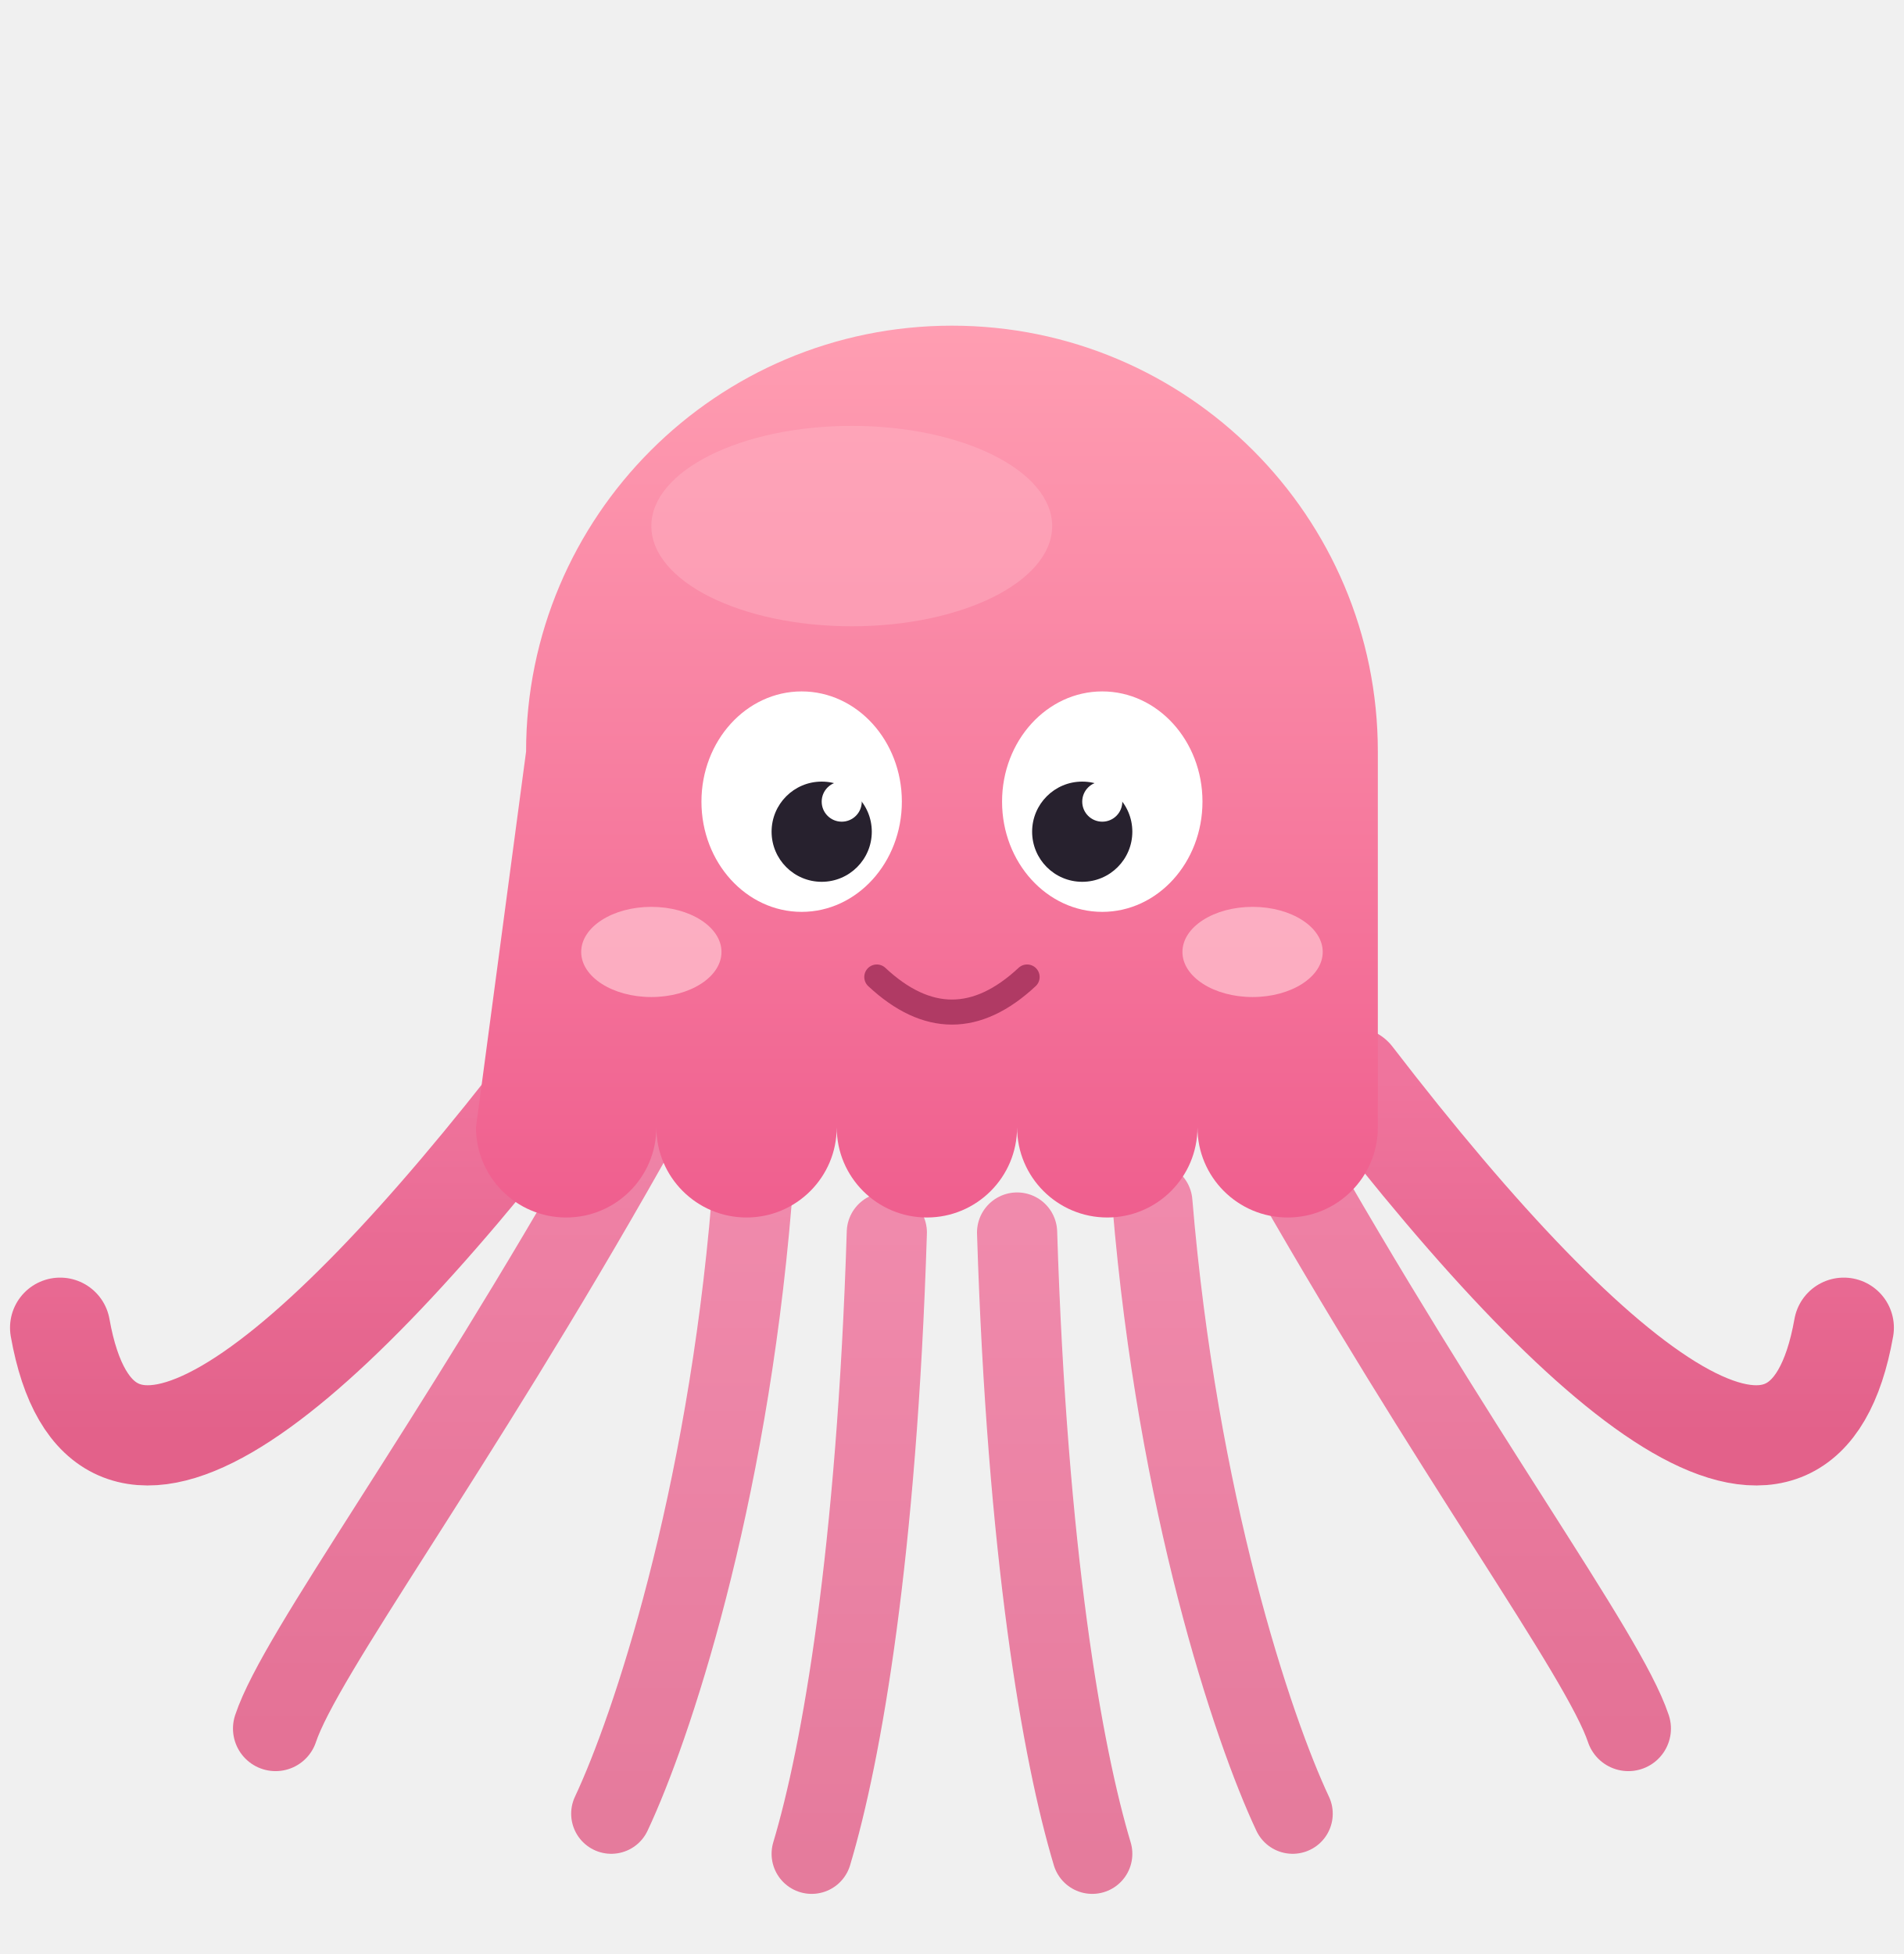
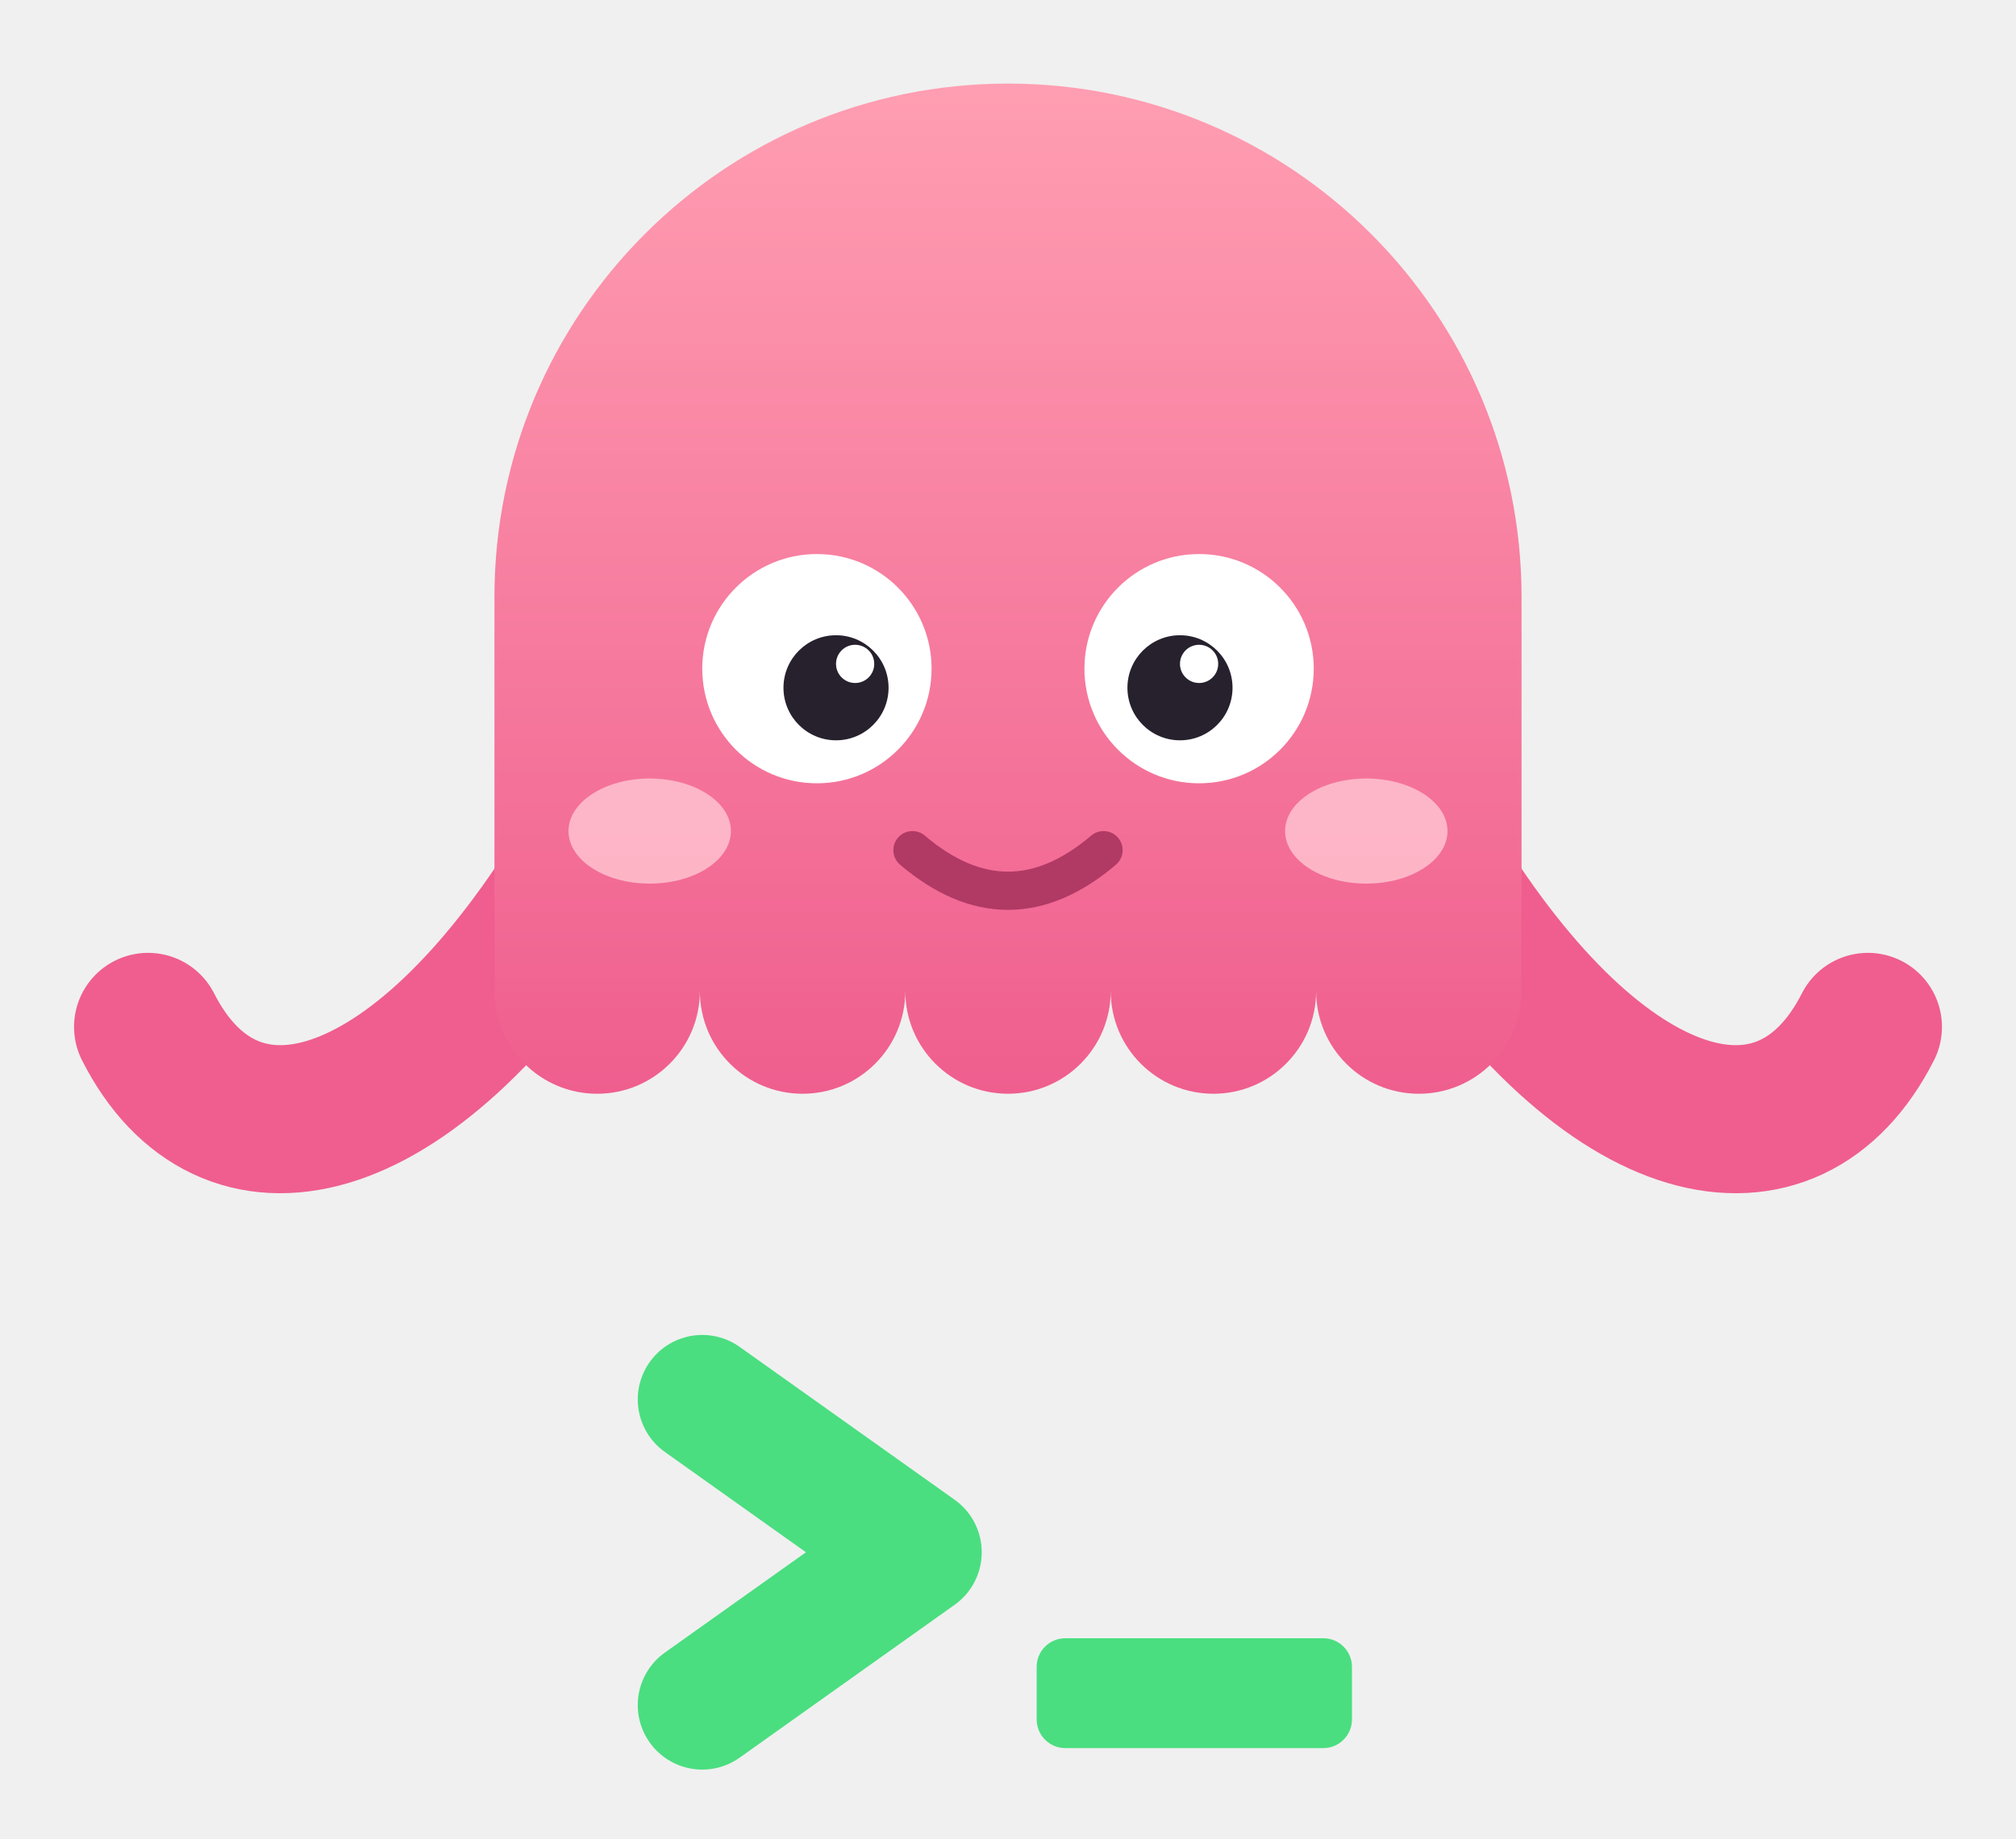
- <svg xmlns="http://www.w3.org/2000/svg" viewBox="-30 0 380 390">
+ <svg xmlns="http://www.w3.org/2000/svg" viewBox="90 150 844 770">
  <defs>
-     <linearGradient id="body" x1="0" y1="0" x2="0" y2="1">
+     <linearGradient id="m-octo" x1="0" y1="0" x2="0" y2="1">
      <stop offset="0" stop-color="#ff9eb2" />
      <stop offset="1" stop-color="#ef5e8e" />
    </linearGradient>
-     <linearGradient id="tentacle" x1="0" y1="0" x2="0" y2="1">
-       <stop offset="0" stop-color="#ef5e8e" />
-       <stop offset="1" stop-color="#e04878" />
-     </linearGradient>
  </defs>
-   <path d="M80,215 C30,280 -10,310 -18,265" fill="none" stroke="url(#tentacle)" stroke-width="20" stroke-linecap="round" opacity="0.85" />
-   <path d="M240,215 C290,280 330,310 338,265" fill="none" stroke="url(#tentacle)" stroke-width="20" stroke-linecap="round" opacity="0.85" />
-   <path d="M95,228 C60,290 30,330 25,345" fill="none" stroke="url(#tentacle)" stroke-width="17" stroke-linecap="round" opacity="0.75" />
-   <path d="M225,228 C260,290 290,330 295,345" fill="none" stroke="url(#tentacle)" stroke-width="17" stroke-linecap="round" opacity="0.75" />
-   <path d="M120,240 C115,300 100,345 92,362" fill="none" stroke="url(#tentacle)" stroke-width="16" stroke-linecap="round" opacity="0.7" />
-   <path d="M147,246 C145,310 138,350 132,370" fill="none" stroke="url(#tentacle)" stroke-width="16" stroke-linecap="round" opacity="0.7" />
-   <path d="M173,246 C175,310 182,350 188,370" fill="none" stroke="url(#tentacle)" stroke-width="16" stroke-linecap="round" opacity="0.7" />
-   <path d="M200,240 C205,300 220,345 228,362" fill="none" stroke="url(#tentacle)" stroke-width="16" stroke-linecap="round" opacity="0.7" />
-   <path d="M75,150 A85,85 0 0 1 245,150 L245,225            a18,18 0 0 1 -36,0 a18,18 0 0 1 -36,0 a18,18 0 0 1 -36,0            a18,18 0 0 1 -36,0 a18,18 0 0 1 -36,0 Z" fill="url(#body)" />
-   <ellipse cx="140" cy="105" rx="40" ry="20" fill="#ffb8c8" opacity="0.4" />
-   <ellipse cx="130" cy="160" rx="20" ry="22" fill="#ffffff" />
-   <circle cx="134" cy="166" r="10" fill="#27212e" />
-   <circle cx="138" cy="160" r="4" fill="#ffffff" />
-   <ellipse cx="190" cy="160" rx="20" ry="22" fill="#ffffff" />
-   <circle cx="186" cy="166" r="10" fill="#27212e" />
-   <circle cx="190" cy="160" r="4" fill="#ffffff" />
-   <ellipse cx="100" cy="190" rx="14" ry="9" fill="#ffc2cf" opacity="0.75" />
-   <ellipse cx="220" cy="190" rx="14" ry="9" fill="#ffc2cf" opacity="0.75" />
-   <path d="M145,195 q15,14 30,0" fill="none" stroke="#b03a64" stroke-width="5" stroke-linecap="round" />
+   <path d="M330,520 C260,630 185,645 152,580" fill="none" stroke="#ef5e8e" stroke-width="62" stroke-linecap="round" />
+   <path d="M694,520 C764,630 839,645 872,580" fill="none" stroke="#ef5e8e" stroke-width="62" stroke-linecap="round" />
+   <path d="M297,400 A215,215 0 0 1 727,400 L727,565            a43,43 0 0 1 -86,0 a43,43 0 0 1 -86,0 a43,43 0 0 1 -86,0            a43,43 0 0 1 -86,0 a43,43 0 0 1 -86,0 Z" fill="url(#m-octo)" />
+   <circle cx="432" cy="430" r="48" fill="#ffffff" />
+   <circle cx="592" cy="430" r="48" fill="#ffffff" />
+   <circle cx="440" cy="438" r="22" fill="#27212e" />
+   <circle cx="584" cy="438" r="22" fill="#27212e" />
+   <circle cx="448" cy="428" r="8" fill="#ffffff" />
+   <circle cx="592" cy="428" r="8" fill="#ffffff" />
+   <ellipse cx="362" cy="498" rx="34" ry="22" fill="#ffc2cf" opacity="0.85" />
+   <ellipse cx="662" cy="498" rx="34" ry="22" fill="#ffc2cf" opacity="0.85" />
+   <path d="M472,506 q40,34 80,0" fill="none" stroke="#b03a64" stroke-width="16" stroke-linecap="round" />
+   <path d="M384,736 L474,800 L384,864" fill="none" stroke="#4ade80" stroke-width="54" stroke-linecap="round" stroke-linejoin="round" />
+   <rect x="524" y="836" width="132" height="46" rx="12" fill="#4ade80" />
</svg>
